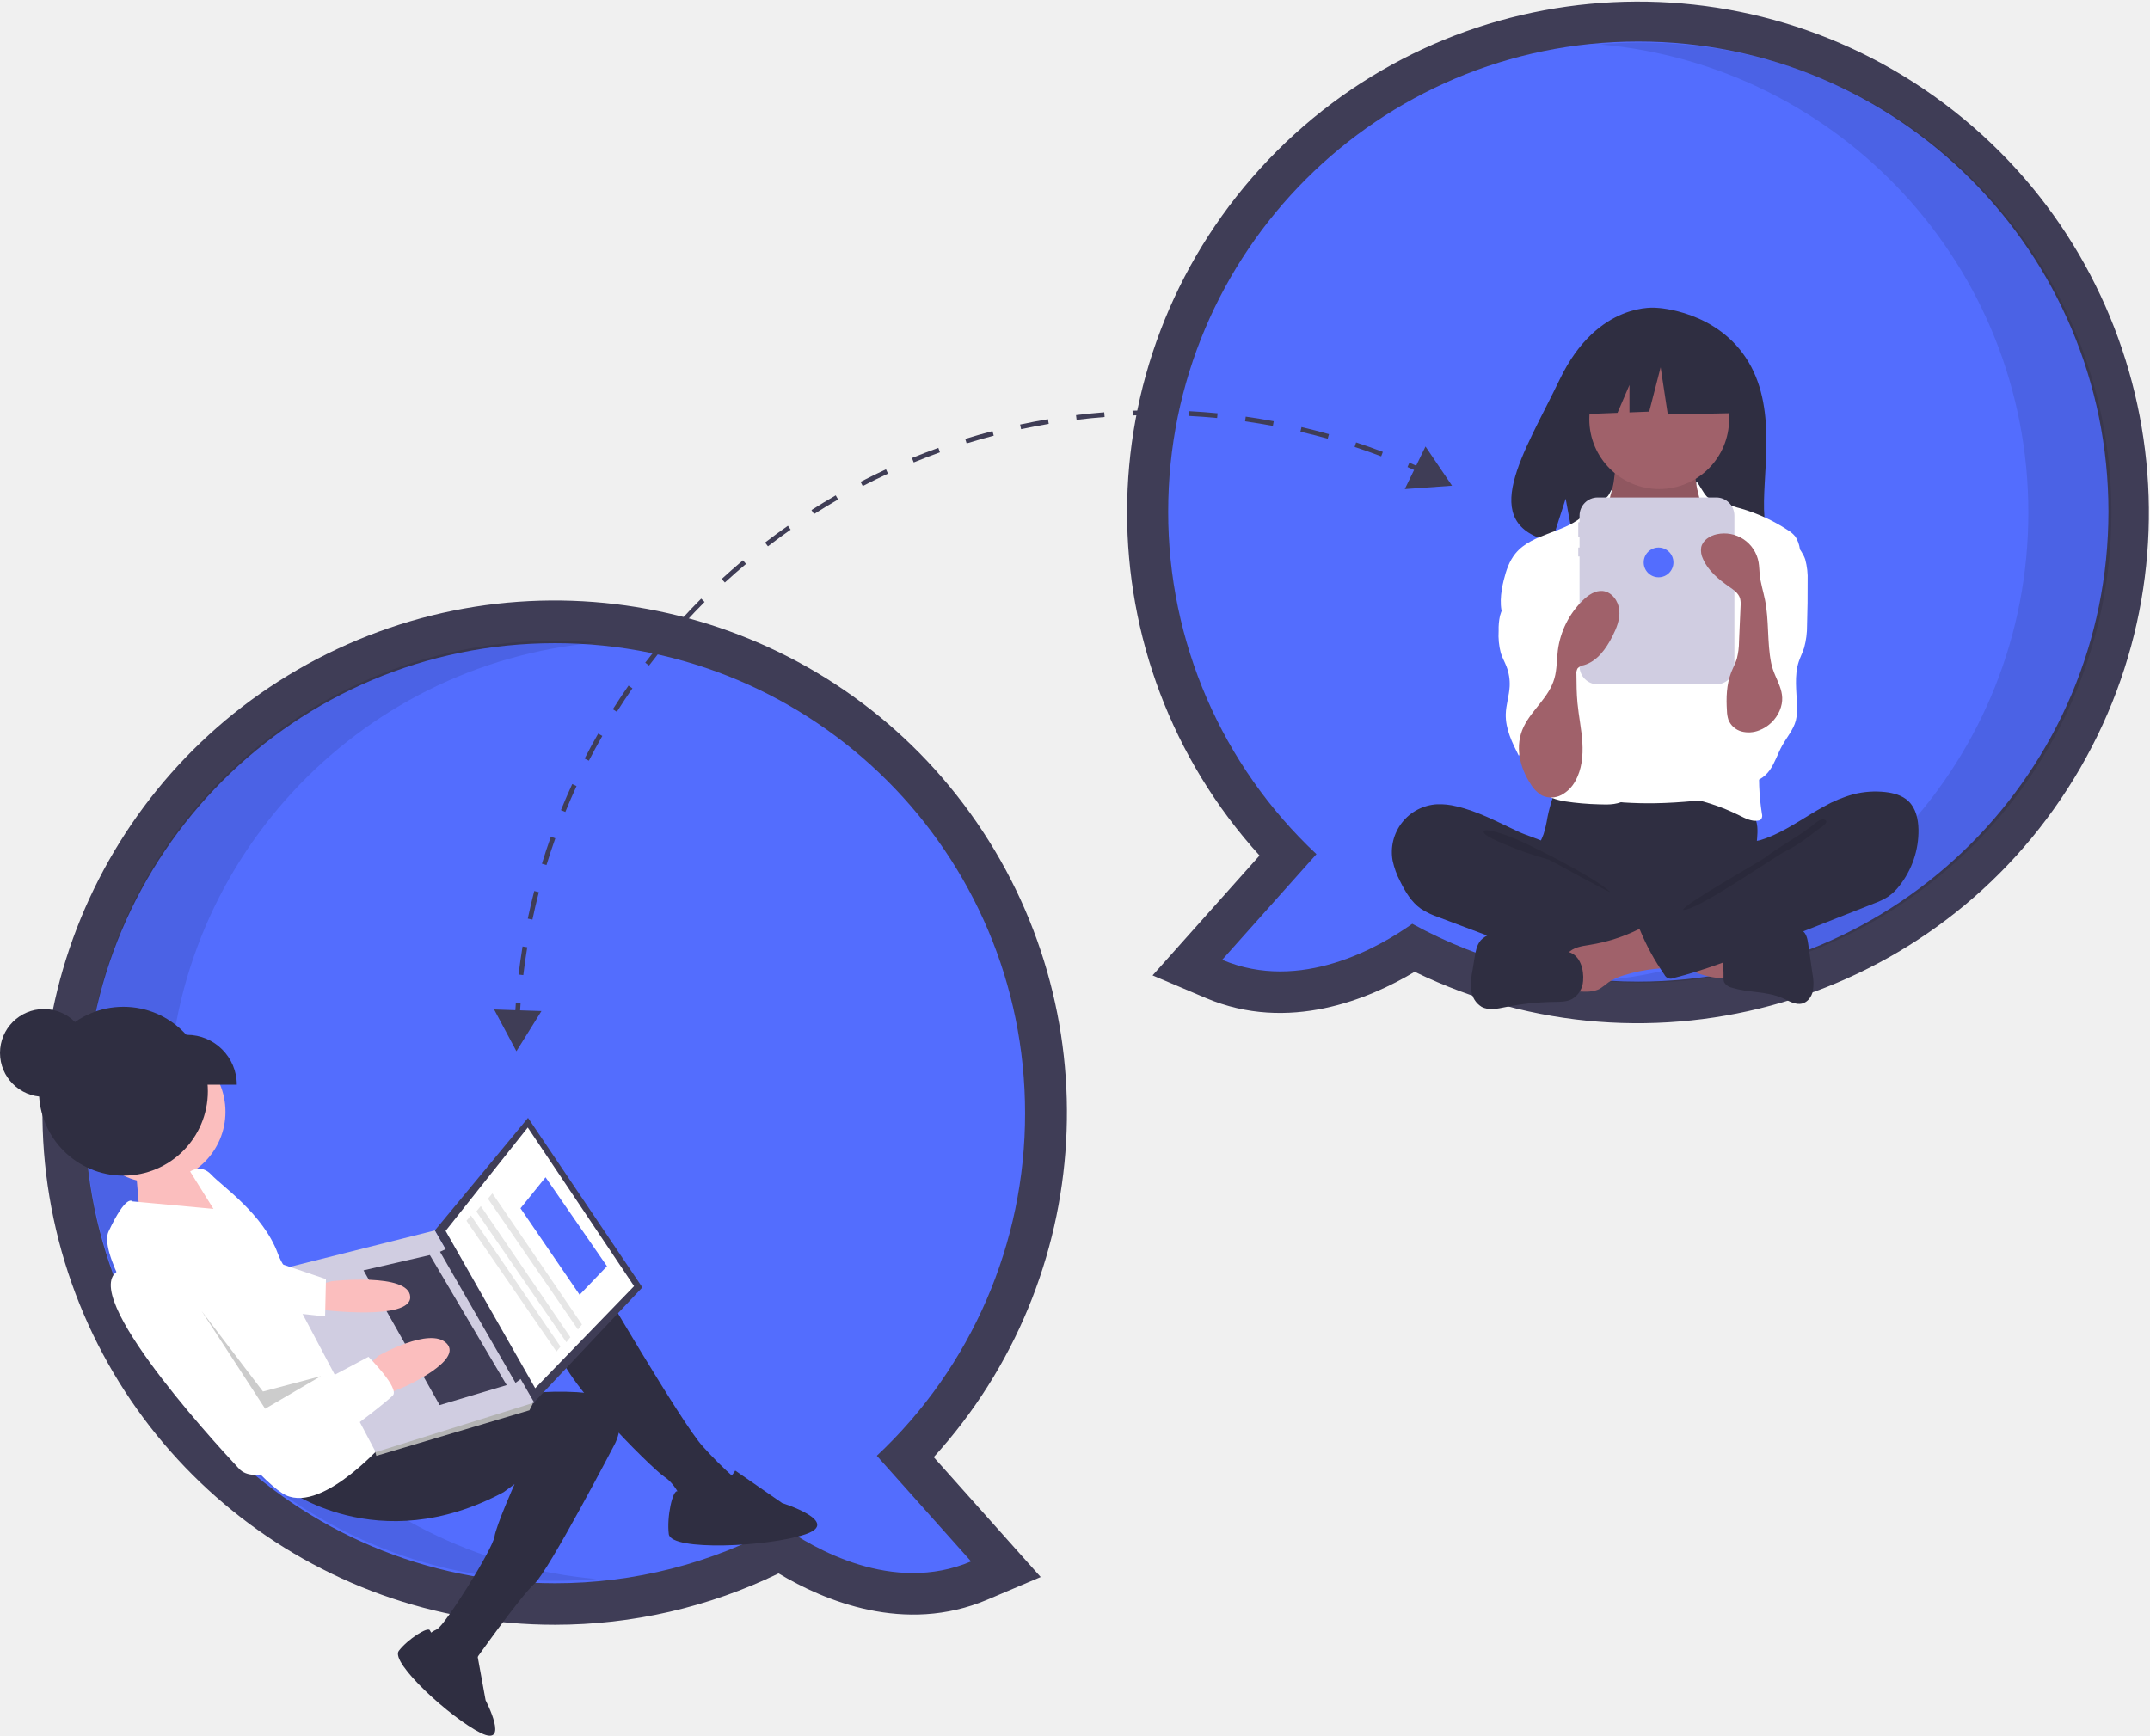
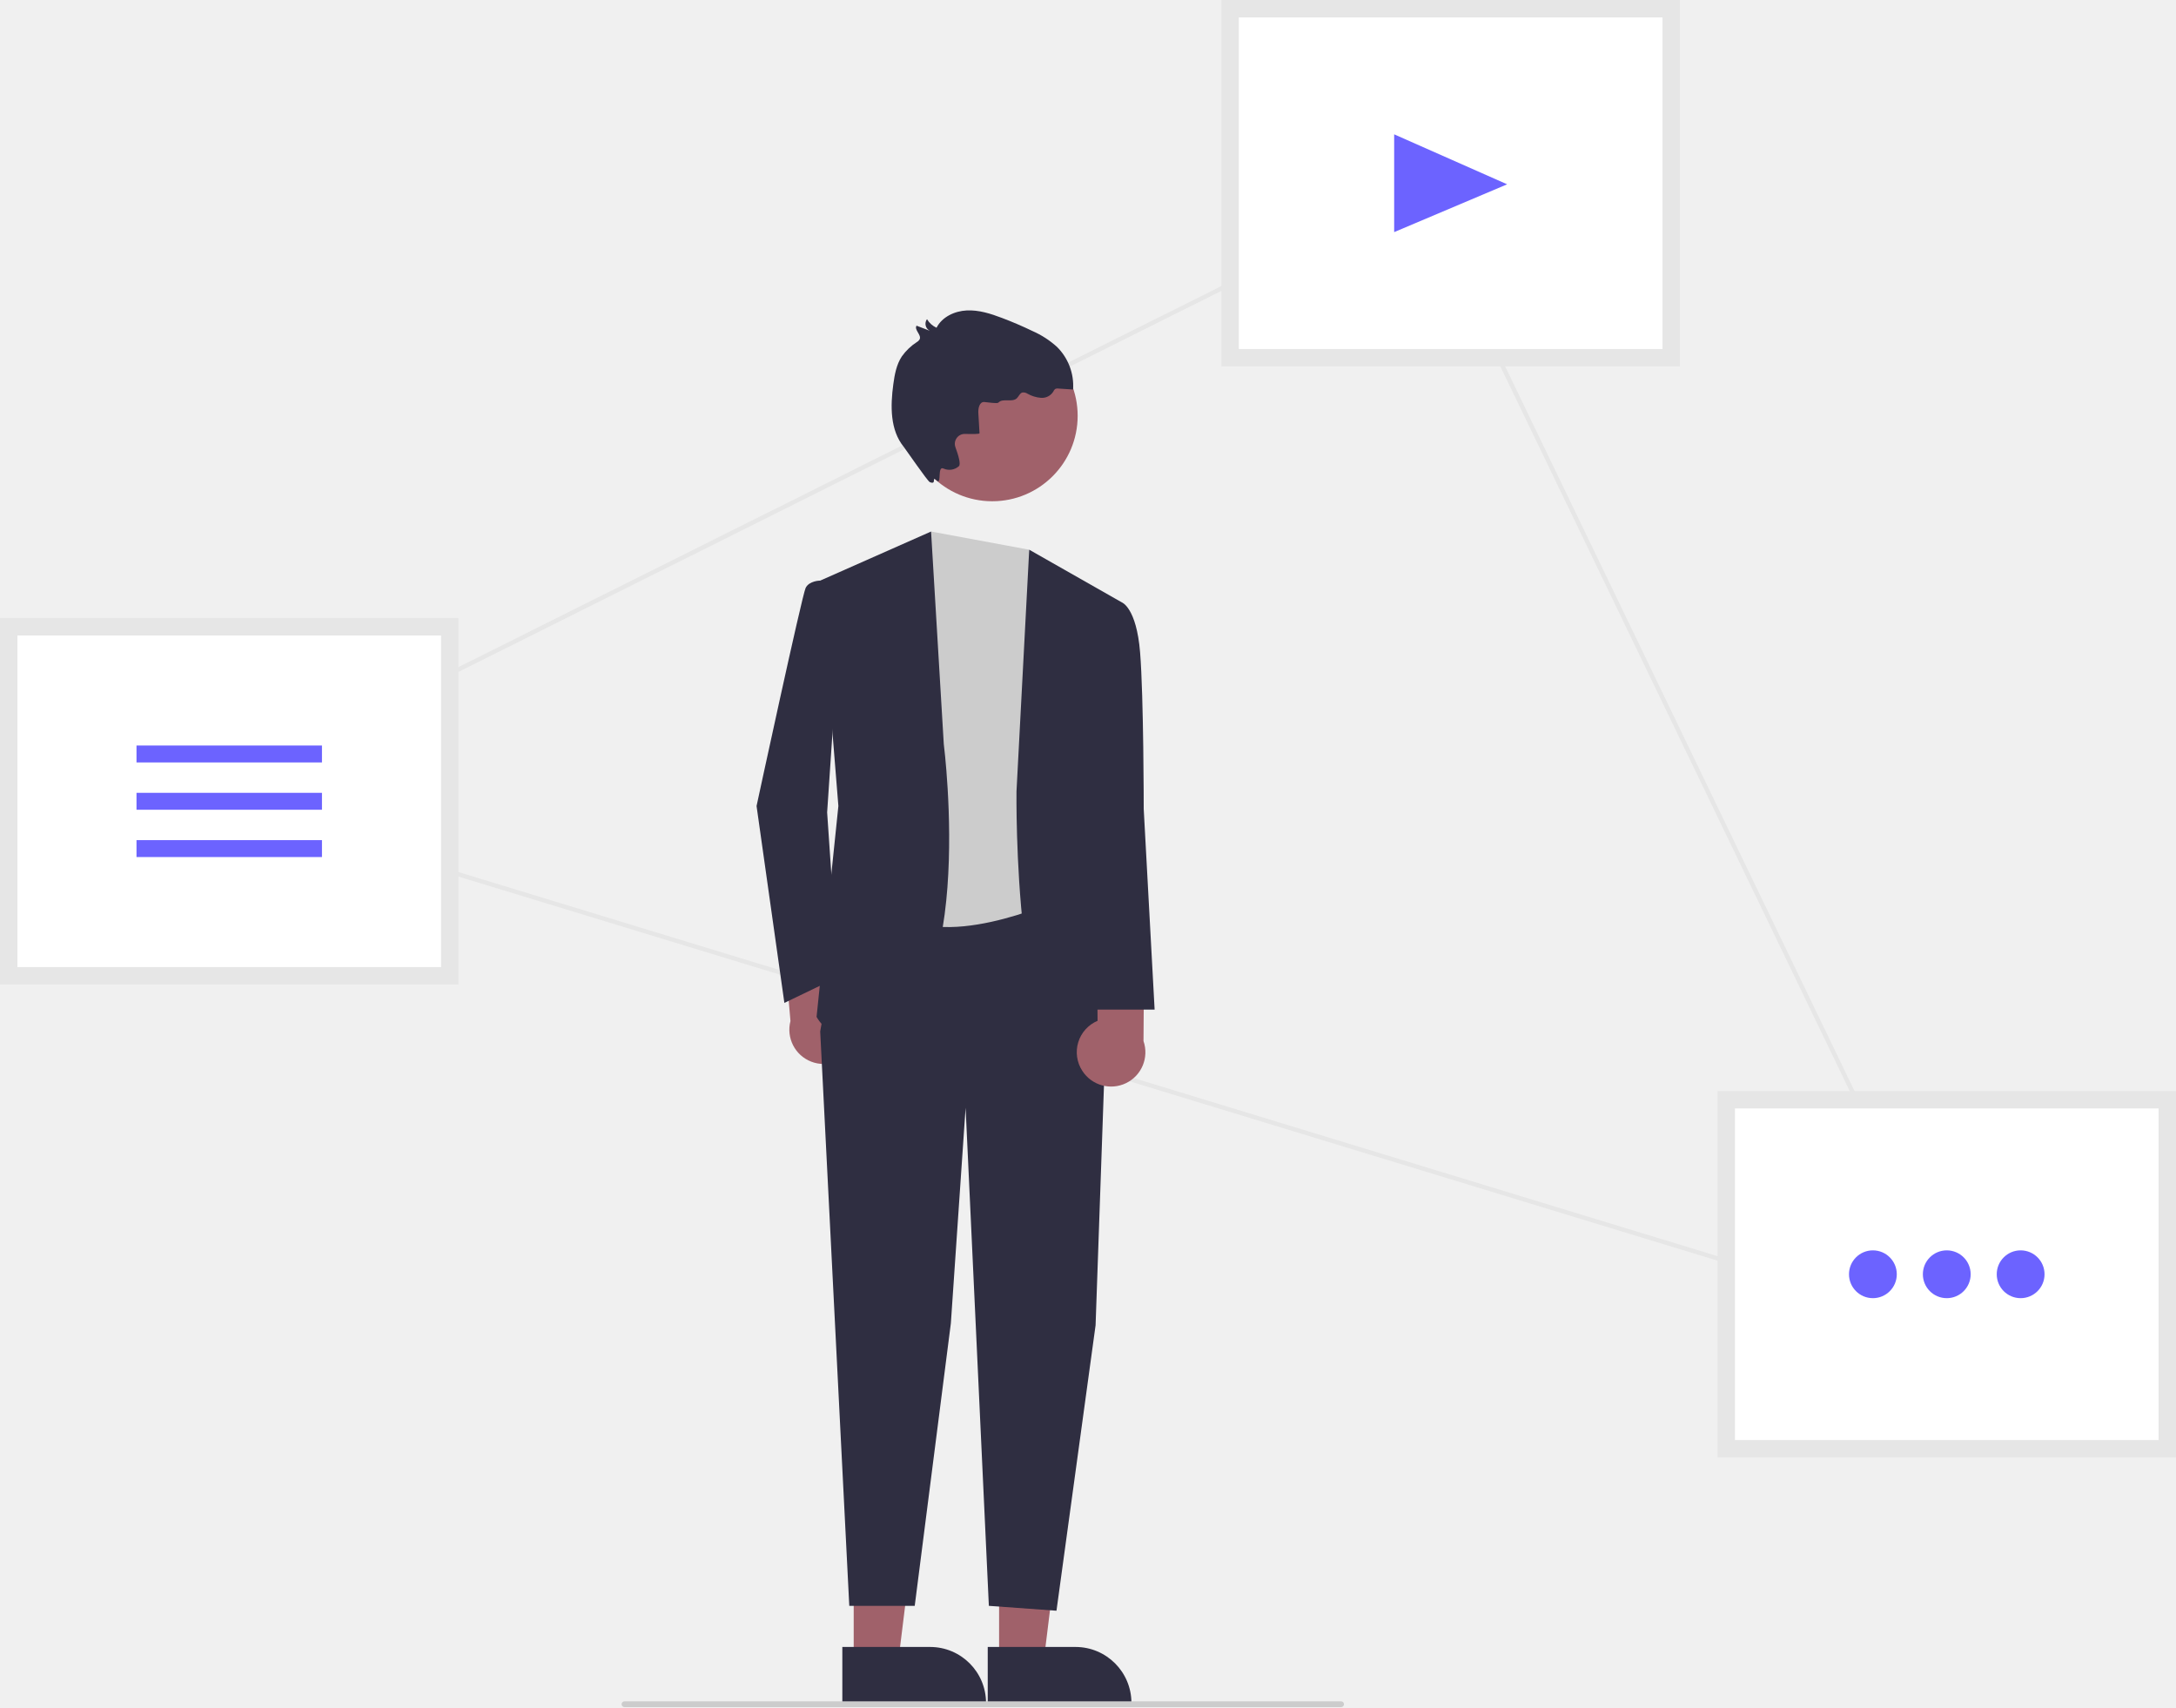
- <svg xmlns="http://www.w3.org/2000/svg" id="bdb04d07-607e-4453-aab0-0c653d7063a3" data-name="Layer 1" width="883.929" height="713.746" viewBox="0 0 883.929 713.746">
-   <path d="M739.66,492.741c-18.647,11.183-51.869,25.196-85.819,10.795l-21.946-9.309,43.978-49.299a210.034,210.034,0,1,1,63.787,47.813Zm-84.262-189.247A174.541,174.541,0,0,0,710.97,431.911l12.131,11.4-27.674,31.021c14.415-2.925,26.97-10.723,33.336-15.252l8.735-6.216,9.395,5.162a176.343,176.343,0,0,0,84.706,21.667c97.157,0,176.2-79.043,176.2-176.2,0-97.157-79.043-176.2-176.2-176.2S655.398,206.337,655.398,303.494Z" transform="translate(-158.0354 -93.12723)" fill="#3f3d56" />
-   <path d="M638.315,303.494c0-106.747,86.536-193.283,193.283-193.283s193.283,86.536,193.283,193.283S938.346,496.777,831.598,496.777A192.403,192.403,0,0,1,738.666,473c-13.361,9.506-45.955,28.468-78.154,14.809l38.759-43.448A192.735,192.735,0,0,1,638.315,303.494Z" transform="translate(-158.0354 -93.12723)" fill="#536dfe" />
-   <path d="M991.955,303.912c0-100.989-77.456-183.874-176.2-192.523,5.63-.493,11.325-.76,17.083-.76,106.747,0,193.283,86.536,193.283,193.283S939.585,497.196,832.838,497.196c-5.749,0-11.434-.27-17.056-.762C914.512,487.771,991.955,404.892,991.955,303.912Z" transform="translate(-158.0354 -93.12723)" opacity="0.1" style="isolation:isolate" />
-   <path d="M386.198,761.252A210.59,210.59,0,1,1,541.923,692.32l43.978,49.299-21.946,9.309c-33.95,14.401-67.172.388-85.819-10.795A210.856,210.856,0,0,1,386.198,761.252Zm0-386.566c-97.157,0-176.2,79.043-176.2,176.2,0,97.157,79.043,176.2,176.2,176.2a176.343,176.343,0,0,0,84.706-21.667l9.395-5.162,8.735,6.215c6.366,4.529,18.921,12.327,33.336,15.252l-27.674-31.021,12.131-11.4a174.541,174.541,0,0,0,55.572-128.418C562.398,453.729,483.355,374.686,386.198,374.686Z" transform="translate(-158.0354 -93.12723)" fill="#3f3d56" />
-   <path d="M579.481,550.885c0-106.747-86.536-193.283-193.283-193.283S192.915,444.138,192.915,550.885s86.536,193.283,193.283,193.283a192.404,192.404,0,0,0,92.932-23.777c13.361,9.506,45.955,28.468,78.154,14.809L518.525,691.753A192.735,192.735,0,0,0,579.481,550.885Z" transform="translate(-158.0354 -93.12723)" fill="#536dfe" />
-   <path d="M227.081,549.909c0-100.989,77.456-183.874,176.2-192.523-5.63-.493-11.325-.76-17.083-.76-106.747,0-193.283,86.536-193.283,193.283s86.536,193.283,193.283,193.283c5.749,0,11.434-.27,17.056-.762C304.523,733.768,227.081,650.889,227.081,549.909Z" transform="translate(-158.0354 -93.12723)" opacity="0.1" style="isolation:isolate" />
-   <path d="M876.973,242.088c-12.646-21.368-37.666-22.364-37.666-22.364s-24.38-3.118-40.02,29.426c-14.577,30.334-34.696,59.621-3.239,66.722l5.682-17.685,3.519,19.002a123.082,123.082,0,0,0,13.459.23c33.688-1.088,65.771.318,64.738-11.77C882.074,289.578,889.141,262.648,876.973,242.088Z" transform="translate(-158.0354 -93.12723)" fill="#2f2e41" />
-   <path d="M794.253,429.219a49.883,49.883,0,0,1-1.613,6.944c-.791,2.225-2.013,4.283-2.737,6.531-2.306,7.166.891,15.156,5.998,20.688a33.759,33.759,0,0,0,16.459,9.774,67.152,67.152,0,0,0,14.145,1.486c13.146.446,26.631.845,39.088-3.38a67.914,67.914,0,0,0,11.356-5.159,8.502,8.502,0,0,0,2.947-2.32,8.109,8.109,0,0,0,1.063-4.76c-.028-5.573-1.158-11.118-.89-16.684.149-3.083.726-6.164.442-9.238a17.043,17.043,0,0,0-13.025-14.681c-3.534-.759-7.199-.345-10.797.001a275.284,275.284,0,0,1-28.099,1.256c-9.586-.061-19.112-1.524-28.65-1.677-2.821-.045-2.764.824-3.662,3.554A66.496,66.496,0,0,0,794.253,429.219Z" transform="translate(-158.0354 -93.12723)" fill="#2f2e41" />
-   <path d="M821.456,291.605c-.461,2.412-.959,4.912-2.408,6.894-1.668,2.281-4.387,3.584-6.181,5.766-2.7,3.285-2.855,7.908-2.866,12.16-.01,3.917.069,8.096,2.254,11.348a19.831,19.831,0,0,0,5.684,5.011c8.193,5.521,17.046,11.141,26.924,11.324,4.093.075,8.481-.982,11.174-4.064a16.778,16.778,0,0,0,2.705-4.827,64.095,64.095,0,0,0,4.537-19.512,22.911,22.911,0,0,0-.864-9.373c-1.2-3.346-3.626-6.099-5.23-9.271A20.638,20.638,0,0,1,855.198,284.849a1.318,1.318,0,0,0-.07-.885,1.289,1.289,0,0,0-1.062-.43l-19.586-1.41a42.625,42.625,0,0,1-5.438-.622c-1.056-.215-3.845-1.714-4.851-1.315C822.327,280.924,821.838,289.605,821.456,291.605Z" transform="translate(-158.0354 -93.12723)" fill="#a0616a" />
-   <path d="M821.456,292.217c-.461,2.412-.959,4.912-2.408,6.894-1.668,2.28-4.387,3.584-6.181,5.766-2.7,3.285-2.855,7.908-2.866,12.16-.01,3.917.069,8.096,2.254,11.348A19.831,19.831,0,0,0,817.938,333.396c8.193,5.521,17.046,11.141,26.924,11.324,4.093.075,8.481-.982,11.174-4.064a16.777,16.777,0,0,0,2.705-4.827,64.095,64.095,0,0,0,4.537-19.512,22.911,22.911,0,0,0-.864-9.373c-1.2-3.346-3.626-6.099-5.23-9.271A20.638,20.638,0,0,1,855.198,285.46a1.318,1.318,0,0,0-.07-.885,1.289,1.289,0,0,0-1.062-.431l-19.586-1.41a42.623,42.623,0,0,1-5.438-.622c-1.056-.215-3.845-1.714-4.851-1.315C822.327,281.535,821.838,290.217,821.456,292.217Z" transform="translate(-158.0354 -93.12723)" opacity="0.1" />
-   <circle cx="682.151" cy="172.37" r="28.735" fill="#a0616a" />
-   <path d="M825.486,329.856a17.623,17.623,0,0,0,5.047,4.033,15.859,15.859,0,0,0,6.305,1.201c5.18.146,10.795-.803,14.398-4.527,4.645-4.8,4.492-12.543,8.133-18.143a4.041,4.041,0,0,1,1.173-1.283,3.803,3.803,0,0,1,1.995-.459c4.598-.043,8.604,2.939,12.219,5.781a16.095,16.095,0,0,1,4.301,4.381,14.849,14.849,0,0,1,1.45,4.441c1.794,8.757,2.375,17.711,2.951,26.631.318,4.927.637,9.859.613,14.796-.078,16.266-3.859,32.26-7.618,48.086-.484,2.039-1.147,4.318-3.002,5.295a7.402,7.402,0,0,1-2.619.639c-10.769,1.265-21.559,2.531-32.401,2.698q-6.346.098-12.687-.307a6.834,6.834,0,0,1-2.137-.373,6.027,6.027,0,0,1-2.33-1.979c-5.864-7.39-6.21-17.606-6.173-27.04q.137-34.597,2.472-69.138c.129-1.901.157-4.209-1.213-5.704A71.41,71.41,0,0,0,825.486,329.856Z" transform="translate(-158.0354 -93.12723)" fill="#fff" />
-   <path d="M819.399,296.677c-.971,1.757-8.126,6.119-9.507,7.575-7.718,8.135-21.804,7.83-28.863,16.543-2.483,3.066-3.774,6.918-4.723,10.747-1.342,5.416-2.059,11.323.19,16.43,2.163,4.914,6.718,8.311,9.81,12.701,3.395,4.82,4.921,10.672,6.384,16.383,1.08,4.217,2.169,8.538,1.748,12.871-.478,4.926-2.862,9.436-4.269,14.181s-1.65,10.396,1.604,14.125c2.391,2.739,6.141,3.826,9.725,4.436a111.727,111.727,0,0,0,13.861,1.207c4.097.181,8.614.216,11.764-2.41,2.485-2.073,3.566-5.436,3.705-8.669s-.533-6.438-.954-9.646c-.437-3.326-.605-6.681-.745-10.033q-.945-22.559-.258-45.147a38.42,38.42,0,0,0-.457-9.368c-.879-4.028-3.056-7.628-4.872-11.329a42.873,42.873,0,0,1-4.753-22.648C819.338,296.566,822.853,290.426,819.399,296.677Z" transform="translate(-158.0354 -93.12723)" fill="#fff" />
-   <path d="M859.751,297.289c1.478,1.519,6.501,2.02,8.382,2.999a29.368,29.368,0,0,0,5.51,1.908,71.532,71.532,0,0,1,19.356,8.884,11.747,11.747,0,0,1,3.237,2.796,12.816,12.816,0,0,1,1.791,5.056c.921,4.561,1.846,9.177,1.639,13.825-.22,4.934-1.706,9.713-3.18,14.427L890.976,364.797c-4.112,13.147-8.251,26.424-9.408,40.151a94.445,94.445,0,0,0,.848,22.804,2.704,2.704,0,0,1-.278,2.209,2.175,2.175,0,0,1-1.349.621c-2.659.416-5.232-.94-7.642-2.14a84.622,84.622,0,0,0-23.327-7.633,54.232,54.232,0,0,0,7.245-14.936,90.396,90.396,0,0,0,2.189-10.272l2.563-14.823a145.656,145.656,0,0,0,2.199-16.392,20.521,20.521,0,0,0-.357-6.175,29.956,29.956,0,0,0-2.341-5.569c-4.224-8.786-6.206-18.812-4.544-28.418.727-4.204,2.141-8.413,1.551-12.638-.567-4.062.022-7.22-1.02-11.24C853.025,283.838,856.97,294.43,859.751,297.289Z" transform="translate(-158.0354 -93.12723)" fill="#fff" />
-   <path d="M780.956,334.687c-1.926,3.996-5.145,7.4-6.241,11.698a25.557,25.557,0,0,0-.544,6.114,29.043,29.043,0,0,0,.907,9.194c.612,1.895,1.606,3.643,2.323,5.502a19.948,19.948,0,0,1,1.307,8.151c-.193,3.849-1.501,7.585-1.603,11.438-.161,6.058,2.641,11.754,5.376,17.162A12.617,12.617,0,0,1,800.82,397.941a3.761,3.761,0,0,0,.827-2.741q.303-10.543.585-21.087c.296-10.871.578-21.887-1.923-32.471-1.129-4.778-2.886-9.538-6.107-13.245-1.696-1.952-7.453-7.092-10.237-4.906-1.252.983-.959,3.659-1.158,5.015A21.275,21.275,0,0,1,780.956,334.687Z" transform="translate(-158.0354 -93.12723)" fill="#fff" />
-   <path d="M900.228,323.172a29.409,29.409,0,0,1,.983,8.845q.056,9.114-.242,18.226a33.977,33.977,0,0,1-1.184,9.227c-.622,1.955-1.581,3.789-2.224,5.738-1.925,5.841-.873,12.175-.708,18.322a20.819,20.819,0,0,1-.504,5.927c-1.016,3.811-3.745,6.89-5.65,10.343-1.809,3.28-2.901,6.956-5.062,10.015s-5.902,5.484-9.528,4.544c-2.747-.712-4.699-3.143-6.05-5.64a27.661,27.661,0,0,1-2.86-17.943c1.356-7.461,5.738-14.08,7.319-21.497,2.17-10.185-1.128-20.695-1.03-31.108a15.037,15.037,0,0,1,.655-4.822c.829-2.379,2.61-4.278,4.255-6.186a78.096,78.096,0,0,0,5.718-7.504c1.178-1.756,2.777-6.273,4.865-6.649C893.643,312.174,899.072,319.571,900.228,323.172Z" transform="translate(-158.0354 -93.12723)" fill="#fff" />
-   <path d="M756.77,424.689a28.363,28.363,0,0,0-7.89-.839,19.691,19.691,0,0,0-18.282,23.213,33.074,33.074,0,0,0,3.126,8.543c2.092,4.246,4.602,8.483,8.475,11.204a33.011,33.011,0,0,0,7.48,3.56l20.401,7.685c3.001,1.131,6.003,2.261,9.034,3.31a176.701,176.701,0,0,0,47.185,9.38,51.092,51.092,0,0,0,14.65-.742,4.769,4.769,0,0,0,3-1.621,5.139,5.139,0,0,0,.67-2.214l1.255-8.788a7.361,7.361,0,0,0-.107-3.705c-.575-1.477-2.017-2.406-3.391-3.196-13.412-7.703-29.073-11.953-40.362-22.526-2.658-2.489-4.882-6.434-8.111-8.125-3.662-1.917-7.974-3.011-11.759-4.778C773.872,431.189,765.737,426.751,756.77,424.689Z" transform="translate(-158.0354 -93.12723)" fill="#2f2e41" />
-   <path d="M777.137,436.538c7.211,2.26,37.655,17.914,42.874,23.379-.699.252-24.432-13.048-25.144-13.262A143.389,143.389,0,0,1,775.738,439.914c-1.237-.572-8.034-3.26-7.726-4.821C768.359,433.333,775.857,436.136,777.137,436.538Z" transform="translate(-158.0354 -93.12723)" opacity="0.1" />
-   <path d="M867.098,495.305a1.694,1.694,0,0,0,1.143-.336,1.766,1.766,0,0,0,.357-1.315l-.034-11.973c-3.443-1.64-7.294-2.166-11.074-2.671L839.853,476.651c.405.054-2.758,7.597-2.273,8.604.855,1.775,7.387,3.348,9.231,4.186C853.22,492.353,859.88,495.556,867.098,495.305Z" transform="translate(-158.0354 -93.12723)" fill="#a0616a" />
-   <path d="M811.76,481.639c-3.33.53-7.047.999-9.204,3.592-2.735,3.287-1.571,8.188-.266,12.26a3.975,3.975,0,0,0,4.637,3.317c3.037.192,6.269.343,8.923-1.147a39.106,39.106,0,0,0,3.466-2.576,22.223,22.223,0,0,1,6.373-2.913,64.441,64.441,0,0,1,12.792-2.636,19.895,19.895,0,0,0,5.039-.888,5.584,5.584,0,0,0,3.549-3.446c.615-2.176-.65-4.394-1.863-6.302a25.142,25.142,0,0,0-5.364-6.63c-3.286-2.553-4.912-.593-8.223,1.04A69.764,69.764,0,0,1,811.76,481.639Z" transform="translate(-158.0354 -93.12723)" fill="#a0616a" />
-   <path d="M803.057,484.638l-21.145-6.25a27.988,27.988,0,0,0-7.869-1.525,9.446,9.446,0,0,0-7.226,2.922c-1.64,1.924-2.109,4.555-2.518,7.049l-.874,5.337a26.805,26.805,0,0,0-.49,8.196,9.062,9.062,0,0,0,4.201,6.752c2.926,1.596,6.512.817,9.778.149a106.454,106.454,0,0,1,20.038-2.149c2.531-.03,5.186.001,7.422-1.184a9.266,9.266,0,0,0,4.522-7.384C809.313,491.993,807.793,486.038,803.057,484.638Z" transform="translate(-158.0354 -93.12723)" fill="#2f2e41" />
-   <path d="M875.41,479.192c2.741-.48,5.16-2.038,7.787-2.958,3.697-1.294,7.704-1.294,11.621-1.28a7.46,7.46,0,0,1,4.166.834c1.725,1.149,2.168,3.447,2.461,5.499l1.77,12.38a19.428,19.428,0,0,1,.145,7.014c-.519,2.294-2.083,4.506-4.36,5.098-2.765.719-5.476-1.047-8.086-2.208-6.525-2.9-14.11-2.159-20.914-4.326a4.687,4.687,0,0,1-3.13-2.238,5.093,5.093,0,0,1-.244-2.139c.117-3.979-.723-9.413.475-13.216C868.178,478.231,872.35,479.192,875.41,479.192Z" transform="translate(-158.0354 -93.12723)" fill="#2f2e41" />
-   <path d="M920.157,419.706a36.719,36.719,0,0,1,12.935-.884c3.458.381,7.021,1.343,9.546,3.737,3.073,2.913,4.06,7.419,4.143,11.652a36.404,36.404,0,0,1-7.912,23.249,21.096,21.096,0,0,1-4.524,4.355,29.776,29.776,0,0,1-5.886,2.836l-45.687,18.02c-12.019,4.741-24.081,9.495-36.618,12.621a2.854,2.854,0,0,1-3.84-1.392,94.654,94.654,0,0,1-10.013-18.317,1.234,1.234,0,0,1,.546-1.946l32.315-18.567a32.674,32.674,0,0,0,6.577-4.532,16.329,16.329,0,0,0,3.377-4.701c.67-1.399.732-4.701,1.588-5.735.838-1.013,3.703-1.093,5.027-1.492a45.613,45.613,0,0,0,5.473-2.069c7.229-3.234,13.666-7.932,20.595-11.719A52.844,52.844,0,0,1,920.157,419.706Z" transform="translate(-158.0354 -93.12723)" fill="#2f2e41" />
-   <path d="M901.838,433.572c-5.552,4.17-12.74,8.003-18.243,12.283-1.878,1.461-33.183,19.061-33.626,21.398,5.133.865,37.834-22.012,42.513-24.294s8.826-5.502,12.936-8.697c1.047-.814,5.486-3.262,2.479-4.172C906.203,429.577,903.088,432.739,901.838,433.572Z" transform="translate(-158.0354 -93.12723)" opacity="0.1" />
-   <path d="M863.637,297.693H814.902a7.465,7.465,0,0,0-7.465,7.465v2.734h-.53v6.114h.53v4.28h-.53v3.668h.53V367.065a7.465,7.465,0,0,0,7.465,7.465h48.735a7.465,7.465,0,0,0,7.465-7.465V305.158A7.465,7.465,0,0,0,863.637,297.693Z" transform="translate(-158.0354 -93.12723)" fill="#d0cde1" />
-   <polygon points="713.347 146.901 688.629 133.953 654.494 139.25 647.432 170.442 665.012 169.765 669.923 158.306 669.923 169.577 678.035 169.265 682.743 151.02 685.686 170.442 714.524 169.853 713.347 146.901" fill="#2f2e41" />
-   <path d="M787.423,415.666a12.844,12.844,0,0,0,4.614,4.59,9.023,9.023,0,0,0,7.931-.213,13.961,13.961,0,0,0,5.724-5.739c2.686-4.744,3.243-10.42,2.907-15.861s-1.497-10.799-2.011-16.226c-.374-3.945-.404-7.914-.434-11.877a3.95,3.95,0,0,1,.499-2.402,4.716,4.716,0,0,1,2.65-1.323c5.422-1.611,9.02-6.693,11.6-11.726,1.723-3.361,3.221-7.035,2.889-10.797s-3.036-7.552-6.793-7.936c-3.097-.316-5.957,1.651-8.192,3.819A35.127,35.127,0,0,0,798.522,360.532c-.49,3.825-.35,7.754-1.39,11.468-2.221,7.929-9.172,12.79-12.636,19.925C780.679,399.785,782.786,408.71,787.423,415.666Z" transform="translate(-158.0354 -93.12723)" fill="#a0616a" />
-   <path d="M889.703,385.375a14.984,14.984,0,0,1-8.403,8.074,11.606,11.606,0,0,1-7.305.447,8.1,8.1,0,0,1-5.351-4.787,12.895,12.895,0,0,1-.603-3.595c-.348-5.347-.213-10.857,1.729-15.851.749-1.926,1.759-3.753,2.35-5.733a28.752,28.752,0,0,0,.885-6.997l.638-14.589a9.494,9.494,0,0,0-.217-3.163c-.637-2.111-2.61-3.483-4.42-4.742-4.372-3.04-8.692-6.588-10.81-11.473a8.047,8.047,0,0,1-.747-4.752c.597-2.897,3.521-4.772,6.411-5.404a14.339,14.339,0,0,1,17.191,11.555c.286,1.646.282,3.328.449,4.991.355,3.527,1.475,6.927,2.175,10.401,1.725,8.559.831,17.407,2.537,25.964C887.64,372.877,893.019,377.546,889.703,385.375Z" transform="translate(-158.0354 -93.12723)" fill="#a0616a" />
-   <circle cx="681.886" cy="231.272" r="6.114" fill="#536dfe" />
-   <circle cx="18.037" cy="432.969" r="18.035" fill="#2f2e41" />
-   <polygon points="83.411 486.51 74.327 477.68 56.086 483.346 57.838 504.467 95.344 502.725 83.822 487.069 83.411 486.51" fill="#fbbebe" />
-   <circle cx="63.543" cy="457.171" r="29.158" fill="#fbbebe" />
-   <path d="M402.592,617.061s35.821,61.559,44.346,70.8a154.739,154.739,0,0,0,12.935,12.892s-4.008,13.293-10.391,12.819a30.042,30.042,0,0,1-10.529-2.595s-2.849-7.385-7.818-10.624-45.568-43.18-44.619-55.946S402.592,617.061,402.592,617.061Z" transform="translate(-158.0354 -93.12723)" fill="#2f2e41" />
-   <path d="M275.023,704.908s38.193,29.644,90.099,1.789l4.473-3.292s-7.549,16.982-8.249,21.586c-.812,5.338-20.466,36.61-23.673,38.108s-3.914,2.88-3.914,2.88l13.61,14.981,5.032-3.703s19.622-27.801,25.361-32.886S410.845,686.84,410.845,686.84s10.454-19.761-15.636-21.247-38.096,5.625-38.096,5.625l-46.304,7.356Z" transform="translate(-158.0354 -93.12723)" fill="#2f2e41" />
-   <path d="M460.316,697.841l19.318,13.366s24.646,7.722,9.464,12.86-55.188,6.997-56.095-.092,1.578-18.249,3.574-17.638S452.425,710.544,460.316,697.841Z" transform="translate(-158.0354 -93.12723)" fill="#2f2e41" />
-   <path d="M354.111,772.666l3.576,19.635s10.167,19.444-2.04,13.411-37.357-28.95-33.643-33.754,11.911-10.015,12.743-8.449S341.739,775.556,354.111,772.666Z" transform="translate(-158.0354 -93.12723)" fill="#2f2e41" />
-   <path d="M317.275,685.019s-25.963,30.312-41.725,22.949-80.249-92.648-72.886-108.41S212.497,587.15,212.497,587.15l33.297,3.079-9.58-15.361s4.473-3.292,8.736,1.329,21.375,16.162,27.337,32.462,23.464,15.487,23.464,15.487Z" transform="translate(-158.0354 -93.12723)" fill="#fff" />
-   <polygon points="264.085 529.388 219.08 577.161 178.764 505.981 217.091 459.674 264.085 529.388" fill="#3f3d56" />
-   <polygon points="260.688 528.871 220.04 570.852 183.206 506.16 216.986 463.631 260.688 528.871" fill="#fff" />
-   <polygon points="216.875 575.336 219.08 577.161 217.666 579.925 154.735 598.655 154.14 596.499 157.003 593.538 216.875 575.336" fill="#b3b3b3" />
-   <polygon points="219.639 576.75 154.472 597.125 114.747 522.062 178.764 505.981 219.639 576.75" fill="#d0cde1" />
-   <polygon points="214.733 566.569 211.937 568.626 180.907 514.748 184.114 513.25 214.733 566.569" fill="#3f3d56" />
-   <polygon points="208.318 569.565 180.751 577.785 149.457 522.377 176.729 516.099 208.318 569.565" fill="#3f3d56" />
-   <path d="M288.692,621.582l5.708-1.614s31.83-3.599,32.294,6.402-36.567,5.361-36.567,5.361l-4.938-6.71Z" transform="translate(-158.0354 -93.12723)" fill="#fbbebe" />
-   <path d="M316.61,666.546l7.944-3.26s23.98-10.752,17.101-17.757-28.095,5.16-28.095,5.16l-4.062,3.851Z" transform="translate(-158.0354 -93.12723)" fill="#fbbebe" />
-   <path d="M309.53,651.069s12.935,12.892,9.992,15.92-51.209,42.857-63.173,30.113-70.257-76.728-47.575-82.215,28.676,7.342,28.676,7.342l29.944,51.23Z" transform="translate(-158.0354 -93.12723)" fill="#fff" />
-   <polygon points="112.763 518.781 134.011 525.986 133.664 541.326 111.192 538.901 112.763 518.781" fill="#fff" />
-   <polygon points="131.914 565.887 109.021 579.287 82.865 539.06 108.113 572.197 131.914 565.887" opacity="0.2" />
-   <circle cx="50.745" cy="448.718" r="34.712" fill="#2f2e41" />
-   <polygon points="238.3 532.417 213.995 496.862 224.298 484.108 249.553 520.688 238.3 532.417" fill="#536dfe" />
-   <polygon points="237.615 546.712 200.613 492.919 202.438 490.714 239.267 544.634 237.615 546.712" fill="#e6e6e6" />
-   <polygon points="232.847 551.945 195.845 498.152 197.67 495.947 234.499 549.868 232.847 551.945" fill="#e6e6e6" />
-   <polygon points="228.785 555.796 191.783 502.003 193.608 499.798 230.437 553.719 228.785 555.796" fill="#e6e6e6" />
-   <path d="M66.117,425.544h10.738a20.5,20.5,0,0,1,20.5,20.5v0a0,0,0,0,1,0,0H66.117a0,0,0,0,1,0,0V425.544A0,0,0,0,1,66.117,425.544Z" fill="#2f2e41" />
-   <path d="M372.067,505.626l-1.947-.145c-.075,1.012-.13,2.03-.194,3.046l-8.738-.293,9.166,17.175,10.294-16.524-8.77-.294C371.941,507.603,371.993,506.612,372.067,505.626Z" transform="translate(-158.0354 -93.12723)" fill="#3f3d56" />
-   <path d="M423.317,365.625l1.552,1.185c2.328-3.049,4.759-6.093,7.227-9.047l-1.499-1.252C428.111,359.488,425.662,362.554,423.317,365.625Z" transform="translate(-158.0354 -93.12723)" fill="#3f3d56" />
-   <path d="M438.272,347.728l1.441,1.317c2.59-2.837,5.279-5.654,7.992-8.374L446.323,339.292C443.59,342.032,440.881,344.87,438.272,347.728Z" transform="translate(-158.0354 -93.12723)" fill="#3f3d56" />
-   <path d="M454.736,331.219l1.32,1.439c2.833-2.601,5.757-5.17,8.693-7.636l-1.256-1.495C460.536,326.011,457.59,328.599,454.736,331.219Z" transform="translate(-158.0354 -93.12723)" fill="#3f3d56" />
-   <path d="M409.991,384.779l1.65,1.043c2.052-3.246,4.207-6.494,6.404-9.653l-1.602-1.115C414.229,378.236,412.058,381.508,409.991,384.779Z" transform="translate(-158.0354 -93.12723)" fill="#3f3d56" />
-   <path d="M472.579,316.227l1.189,1.548c3.051-2.342,6.189-4.644,9.328-6.84l-1.119-1.6C478.813,311.549,475.652,313.867,472.579,316.227Z" transform="translate(-158.0354 -93.12723)" fill="#3f3d56" />
-   <path d="M398.406,405.043l1.736.892c1.759-3.42,3.619-6.848,5.528-10.186l-1.695-.97C402.051,398.143,400.178,401.596,398.406,405.043Z" transform="translate(-158.0354 -93.12723)" fill="#3f3d56" />
-   <path d="M379.574,459.997l-1.89-.487c-.965,3.746-1.858,7.566-2.655,11.354l1.91.402C377.731,467.507,378.617,463.715,379.574,459.997Z" transform="translate(-158.0354 -93.12723)" fill="#3f3d56" />
-   <path d="M491.665,302.867l1.048,1.647c3.236-2.059,6.563-4.074,9.889-5.989l-.974-1.692C498.276,298.763,494.925,300.793,491.665,302.867Z" transform="translate(-158.0354 -93.12723)" fill="#3f3d56" />
-   <path d="M374.808,482.643l-1.927-.317c-.627,3.811-1.177,7.695-1.636,11.543l1.939.231C373.64,490.282,374.186,486.426,374.808,482.643Z" transform="translate(-158.0354 -93.12723)" fill="#3f3d56" />
-   <path d="M388.661,426.266l1.808.735c1.448-3.563,2.996-7.144,4.603-10.642l-1.774-.815C391.679,419.069,390.119,422.677,388.661,426.266Z" transform="translate(-158.0354 -93.12723)" fill="#3f3d56" />
-   <path d="M380.841,448.286l1.868.57c1.126-3.684,2.349-7.39,3.637-11.016l-1.84-.653C383.208,440.84,381.975,444.574,380.841,448.286Z" transform="translate(-158.0354 -93.12723)" fill="#3f3d56" />
-   <path d="M623.732,263.954c3.828-.133,7.725-.185,11.58-.149l.017-1.952c-3.882-.036-7.809.017-11.664.15Z" transform="translate(-158.0354 -93.12723)" fill="#3f3d56" />
-   <path d="M511.845,291.25l.898,1.733c3.409-1.766,6.899-3.478,10.374-5.088l-.821-1.771C518.796,287.745,515.279,289.47,511.845,291.25Z" transform="translate(-158.0354 -93.12723)" fill="#3f3d56" />
-   <path d="M669.93,266.388c3.808.539,7.652,1.17,11.424,1.876l.358-1.919c-3.8-.711-7.672-1.347-11.51-1.89Z" transform="translate(-158.0354 -93.12723)" fill="#3f3d56" />
-   <path d="M692.685,270.645c3.739.873,7.512,1.844,11.213,2.884l.528-1.88c-3.728-1.048-7.529-2.025-11.297-2.905Z" transform="translate(-158.0354 -93.12723)" fill="#3f3d56" />
-   <path d="M714.969,276.91c3.645,1.203,7.317,2.505,10.911,3.871l.694-1.825c-3.622-1.377-7.319-2.689-10.992-3.9Z" transform="translate(-158.0354 -93.12723)" fill="#3f3d56" />
-   <path d="M646.886,264.159c3.845.202,7.729.491,11.547.86l.189-1.943c-3.847-.372-7.761-.664-11.633-.867Z" transform="translate(-158.0354 -93.12723)" fill="#3f3d56" />
-   <path d="M600.423,263.829l.238,1.938c3.805-.468,7.679-.858,11.514-1.16l-.153-1.947C608.158,262.964,604.256,263.357,600.423,263.829Z" transform="translate(-158.0354 -93.12723)" fill="#3f3d56" />
-   <path d="M554.878,273.596l.578,1.865c3.669-1.136,7.413-2.204,11.129-3.176l-.494-1.888C562.347,271.375,558.574,272.451,554.878,273.596Z" transform="translate(-158.0354 -93.12723)" fill="#3f3d56" />
-   <path d="M532.961,281.468l.741,1.806c3.55-1.457,7.175-2.851,10.777-4.145l-.66-1.837C540.19,278.596,536.537,280.001,532.961,281.468Z" transform="translate(-158.0354 -93.12723)" fill="#3f3d56" />
-   <path d="M577.434,267.698l.409,1.909c3.751-.804,7.575-1.536,11.367-2.174l-.324-1.926C585.066,266.152,581.212,266.888,577.434,267.698Z" transform="translate(-158.0354 -93.12723)" fill="#3f3d56" />
-   <path d="M755.01,292.853l-10.91-16.123-3.836,7.897c-.929-.415-1.852-.838-2.78-1.24l-.776,1.792c.906.392,1.801.803,2.702,1.205l-3.818,7.859Z" transform="translate(-158.0354 -93.12723)" fill="#3f3d56" />
+ <svg xmlns="http://www.w3.org/2000/svg" id="a451e434-1a8c-425c-8be6-2bbca02e93bd" data-name="Layer 1" width="750.025" height="588.32" viewBox="0 0 750.025 588.32">
+   <path d="M905.41,617.278l-1.636-.5L293.242,430.552l1.68-.838L714.039,220.419l.33.684ZM297.27,430.214,902.576,614.847,713.35,222.437Z" transform="translate(-224.9873 -155.8398)" fill="#e6e6e6" />
+   <rect x="595" y="379" width="152.025" height="120.285" fill="#fff" />
+   <path d="M975.013,658.125H816.987V531.84H975.013Zm-152.025-6H969.013V537.84H822.987Z" transform="translate(-224.9873 -155.8398)" fill="#e6e6e6" />
+   <rect x="3" y="216" width="152.025" height="120.285" fill="#fff" />
+   <path d="M383.013,495.125H224.987V368.84H383.013Zm-152.025-6H377.013V374.84H230.987Z" transform="translate(-224.9873 -155.8398)" fill="#e6e6e6" />
+   <rect x="424" y="3" width="152.025" height="120.285" fill="#fff" />
+   <path d="M804.013,282.125H645.987V155.84H804.013Zm-152.025-6H798.013V161.84H651.987Z" transform="translate(-224.9873 -155.8398)" fill="#e6e6e6" />
+   <polygon points="480.541 46.292 519.484 63.517 480.541 79.992 480.541 46.292" fill="#6c63ff" />
+   <rect x="47.05" y="256.925" width="63.926" height="5.831" fill="#6c63ff" />
+   <rect x="47.05" y="273.227" width="63.926" height="5.831" fill="#6c63ff" />
+   <rect x="47.05" y="289.529" width="63.926" height="5.831" fill="#6c63ff" />
+   <circle cx="645.55" cy="439.142" r="8.238" fill="#6c63ff" />
+   <circle cx="671.013" cy="439.142" r="8.238" fill="#6c63ff" />
+   <circle cx="696.475" cy="439.142" r="8.238" fill="#6c63ff" />
+   <path d="M519.292,516.267a11.749,11.749,0,0,0-6.617-16.756l-1.937-26.778-16.56-2.792L497.445,507.718a11.812,11.812,0,0,0,21.847,8.549Z" transform="translate(-224.9873 -155.8398)" fill="#a0616a" />
+   <polygon points="344.371 572.599 359.731 572.598 367.039 513.35 344.368 513.351 344.371 572.599" fill="#a0616a" />
+   <path d="M565.44,723.424l30.25-.001h.001A19.279,19.279,0,0,1,614.97,742.7v.626l-49.529.002Z" transform="translate(-224.9873 -155.8398)" fill="#2f2e41" />
+   <polygon points="294.254 572.599 309.615 572.598 316.922 513.35 294.252 513.351 294.254 572.599" fill="#a0616a" />
+   <path d="M515.323,723.424l30.25-.001h.001A19.279,19.279,0,0,1,564.853,742.7v.626l-49.529.002Z" transform="translate(-224.9873 -155.8398)" fill="#2f2e41" />
+   <polygon points="290.225 312.997 282.708 355.453 292.731 553.414 315.288 553.414 327.742 456.043 332.824 381.764 340.84 553.414 364.147 555.096 377.627 456.709 381.061 358.585 377.441 312.997 290.225 312.997" fill="#2f2e41" />
+   <path d="M545.909,339.017l33.829,6.265,9.397,120.906s-41.346,18.794-56.381,2.506S545.909,339.017,545.909,339.017Z" transform="translate(-224.9873 -155.8398)" fill="#ccc" />
+   <path d="M611.687,363.448l-31.949-18.167L575.352,428.6s-1.253,97.728,23.805,97.728l18.794-6.265-10.023-81.44Z" transform="translate(-224.9873 -155.8398)" fill="#2f2e41" />
+   <path d="M507.695,355.931l38.214-16.914,4.385,73.296s12.529,97.727-27.564,101.486c0,0-11.276,1.253-16.288-7.518l7.518-72.669Z" transform="translate(-224.9873 -155.8398)" fill="#2f2e41" />
+   <path d="M515.212,359.69l-7.518-3.759s-3.759,0-5.012,2.506-16.924,75.175-16.924,75.175l9.589,67.853,18.611-8.966-3.872-56.694Z" transform="translate(-224.9873 -155.8398)" fill="#2f2e41" />
+   <path d="M598.026,524.859a11.749,11.749,0,0,1,5.272-17.226l-.185-26.847,16.287-4.092-.271,37.917a11.812,11.812,0,0,1-21.103,10.248Z" transform="translate(-224.9873 -155.8398)" fill="#a0616a" />
+   <path d="M597.905,364.701l13.782-1.253s5.012,1.805,6.265,17.191,1.253,53.984,1.253,53.984l3.759,69.152H601.664L595.399,433.612Z" transform="translate(-224.9873 -155.8398)" fill="#2f2e41" />
+   <circle cx="342.01" cy="143.308" r="29.436" fill="#a0616a" />
+   <path d="M562.609,305.154l-.408-6.99c-.095-1.629.408-3.899,2.036-3.782,1.385.1,4.467.64,4.876.205,1.532-1.632,4.691.034,6.343-1.475.692-.632,1.001-1.748,1.904-2.002a2.579,2.579,0,0,1,1.779.407,11.315,11.315,0,0,0,4.683,1.433,4.629,4.629,0,0,0,4.193-2.113,2.406,2.406,0,0,1,.632-.912,1.797,1.797,0,0,1,1.139-.178l5.074.331a18.854,18.854,0,0,0-5.567-14.708,31.222,31.222,0,0,0-8.398-5.434q-5.158-2.489-10.519-4.516c-3.913-1.485-8.011-2.803-12.191-2.594-4.18.209-8.496,2.234-10.393,5.965a7.323,7.323,0,0,1-3.291-2.962,2.696,2.696,0,0,0,.994,4.016l-4.595-1.769c-.899,1.433,1.777,3.155,1.076,4.694a2.536,2.536,0,0,1-.949.937,19.023,19.023,0,0,0-5.199,4.966c-1.86,2.819-2.482,6.259-2.936,9.606-1.009,7.445-1.148,15.775,3.619,21.582.54.658,8.17,11.786,8.953,12.122,2.647,1.133.346-2.444,2.472-.503,1.667,1.522.032-5.269,2.275-4.162a4.929,4.929,0,0,0,5.306-.833c.69-.721-.198-3.762-1.21-6.514a3.416,3.416,0,0,1,3.306-4.594C560.143,305.451,562.626,305.451,562.609,305.154Z" transform="translate(-224.9873 -155.8398)" fill="#2f2e41" />
+   <path d="M687.235,744.16h-247a1,1,0,1,1,0-2h247a1,1,0,0,1,0,2Z" transform="translate(-224.9873 -155.8398)" fill="#ccc" />
</svg>
